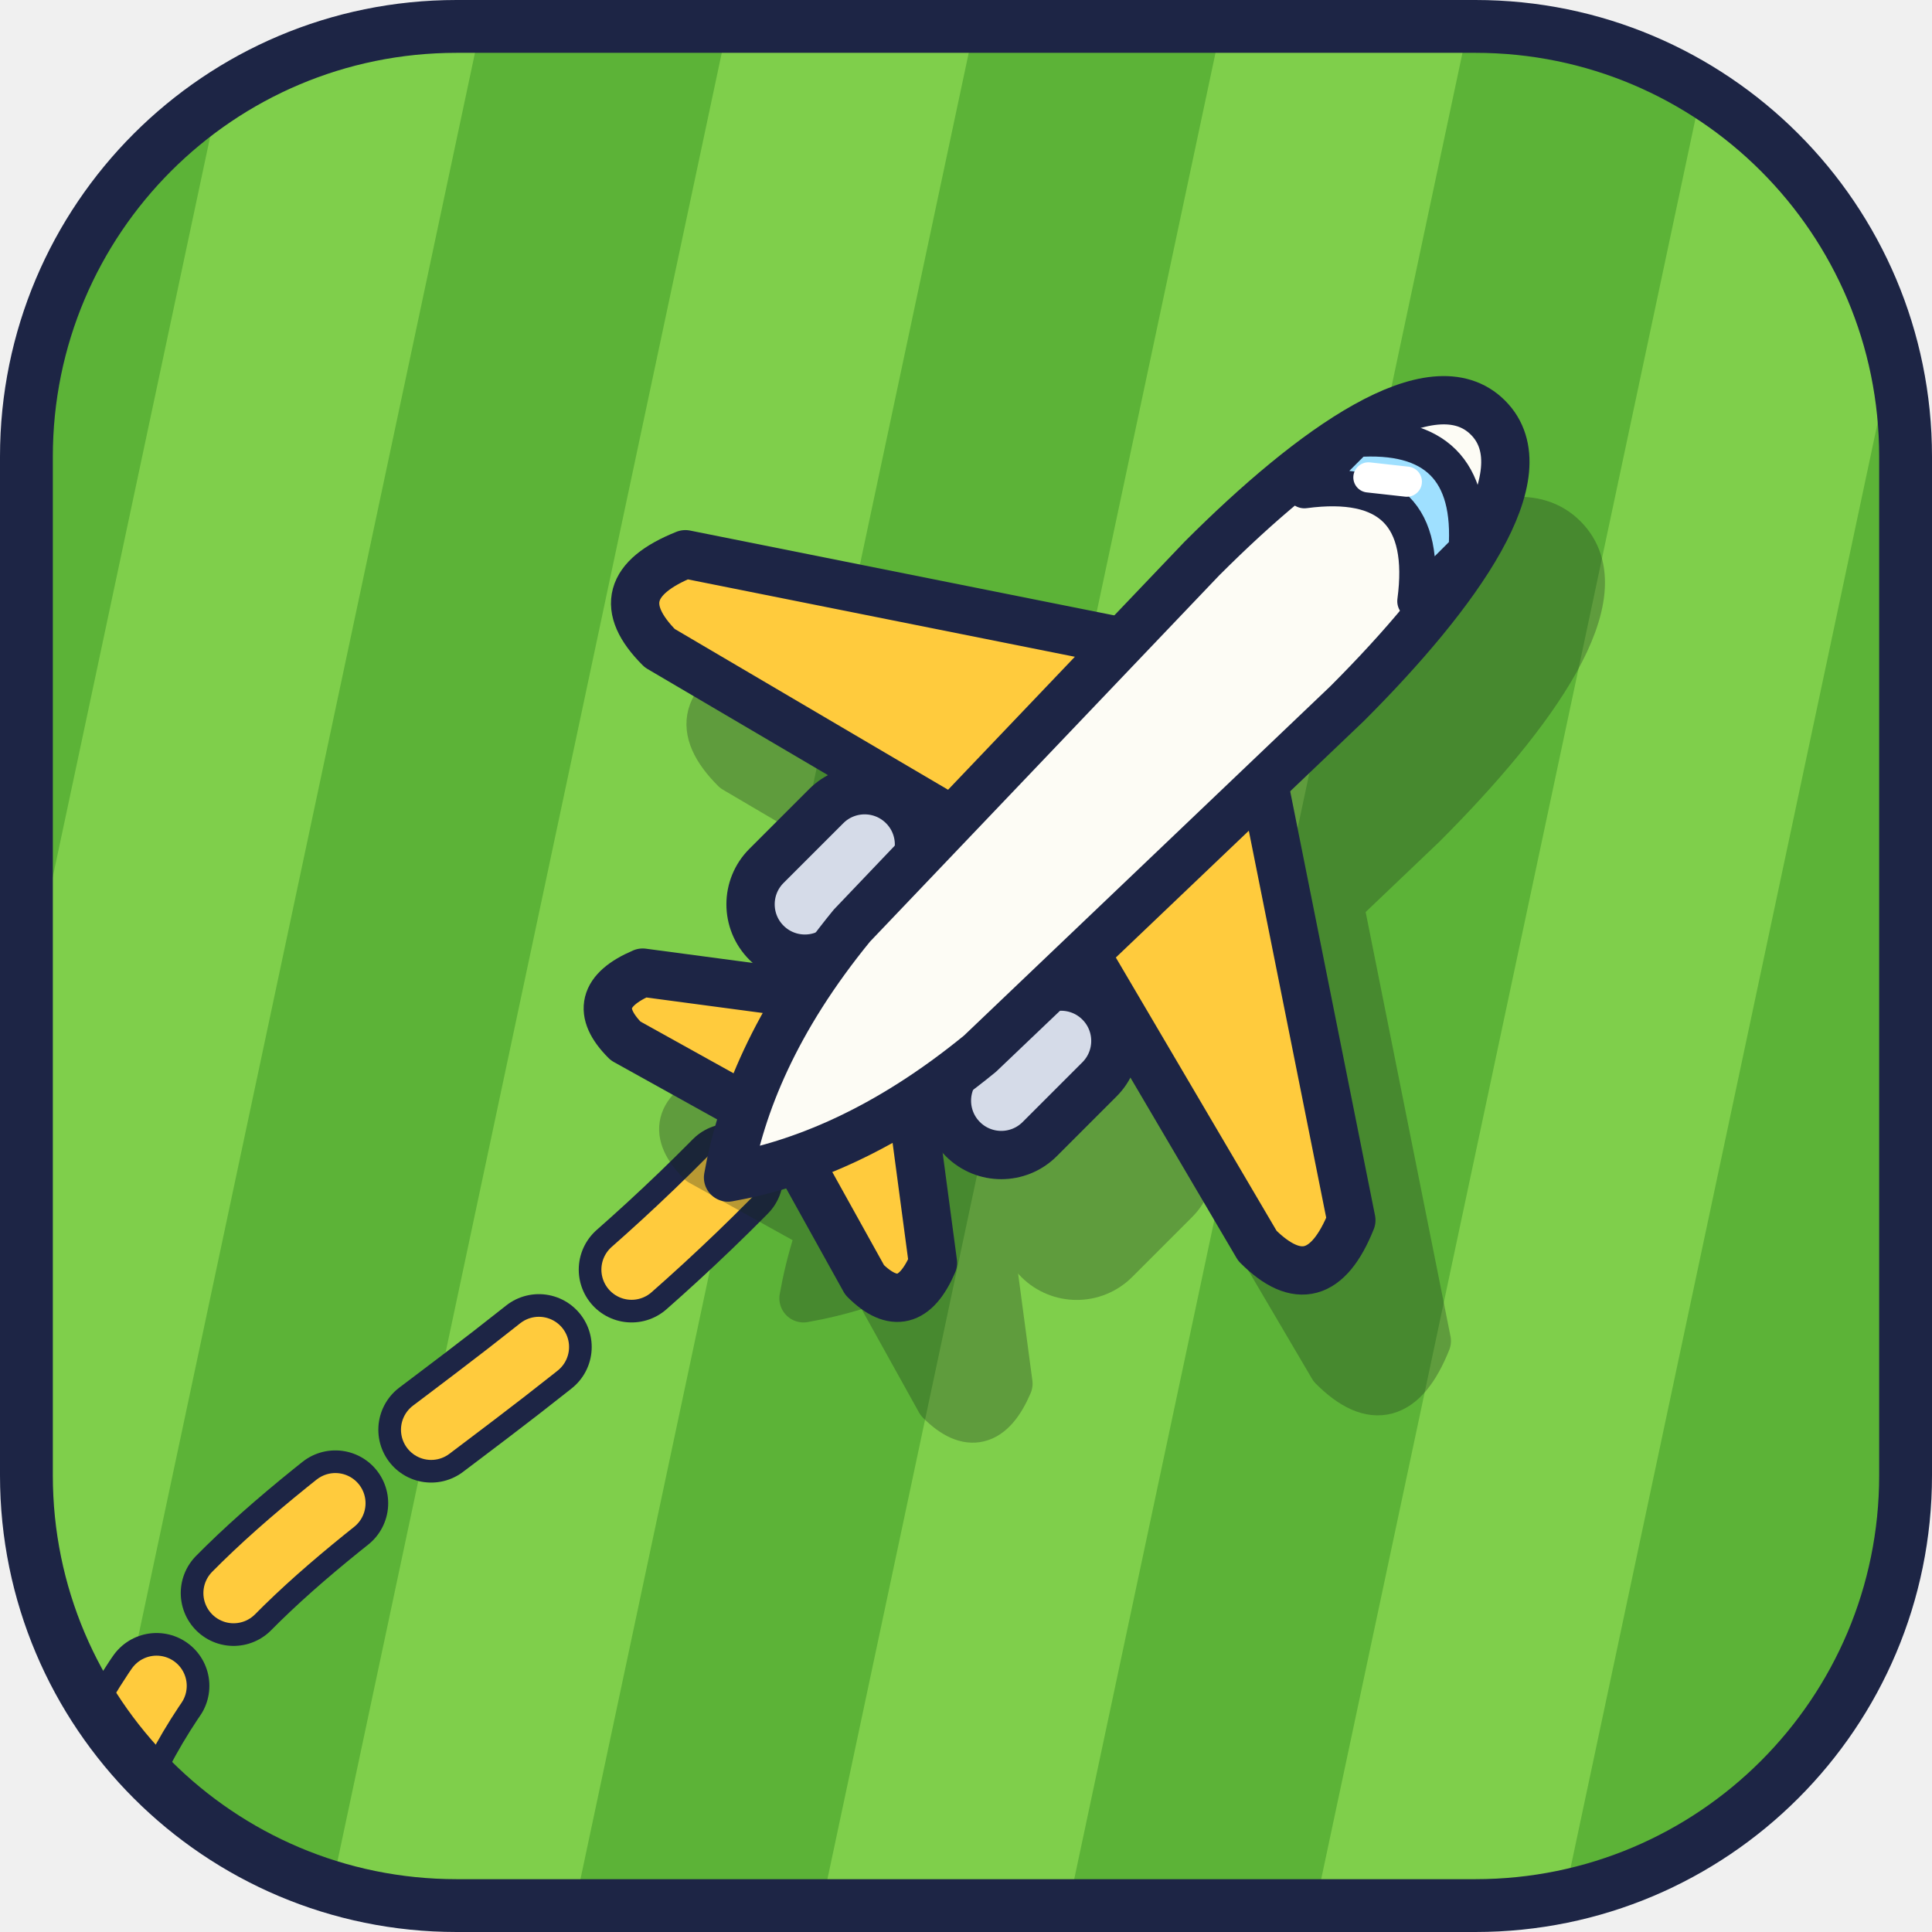
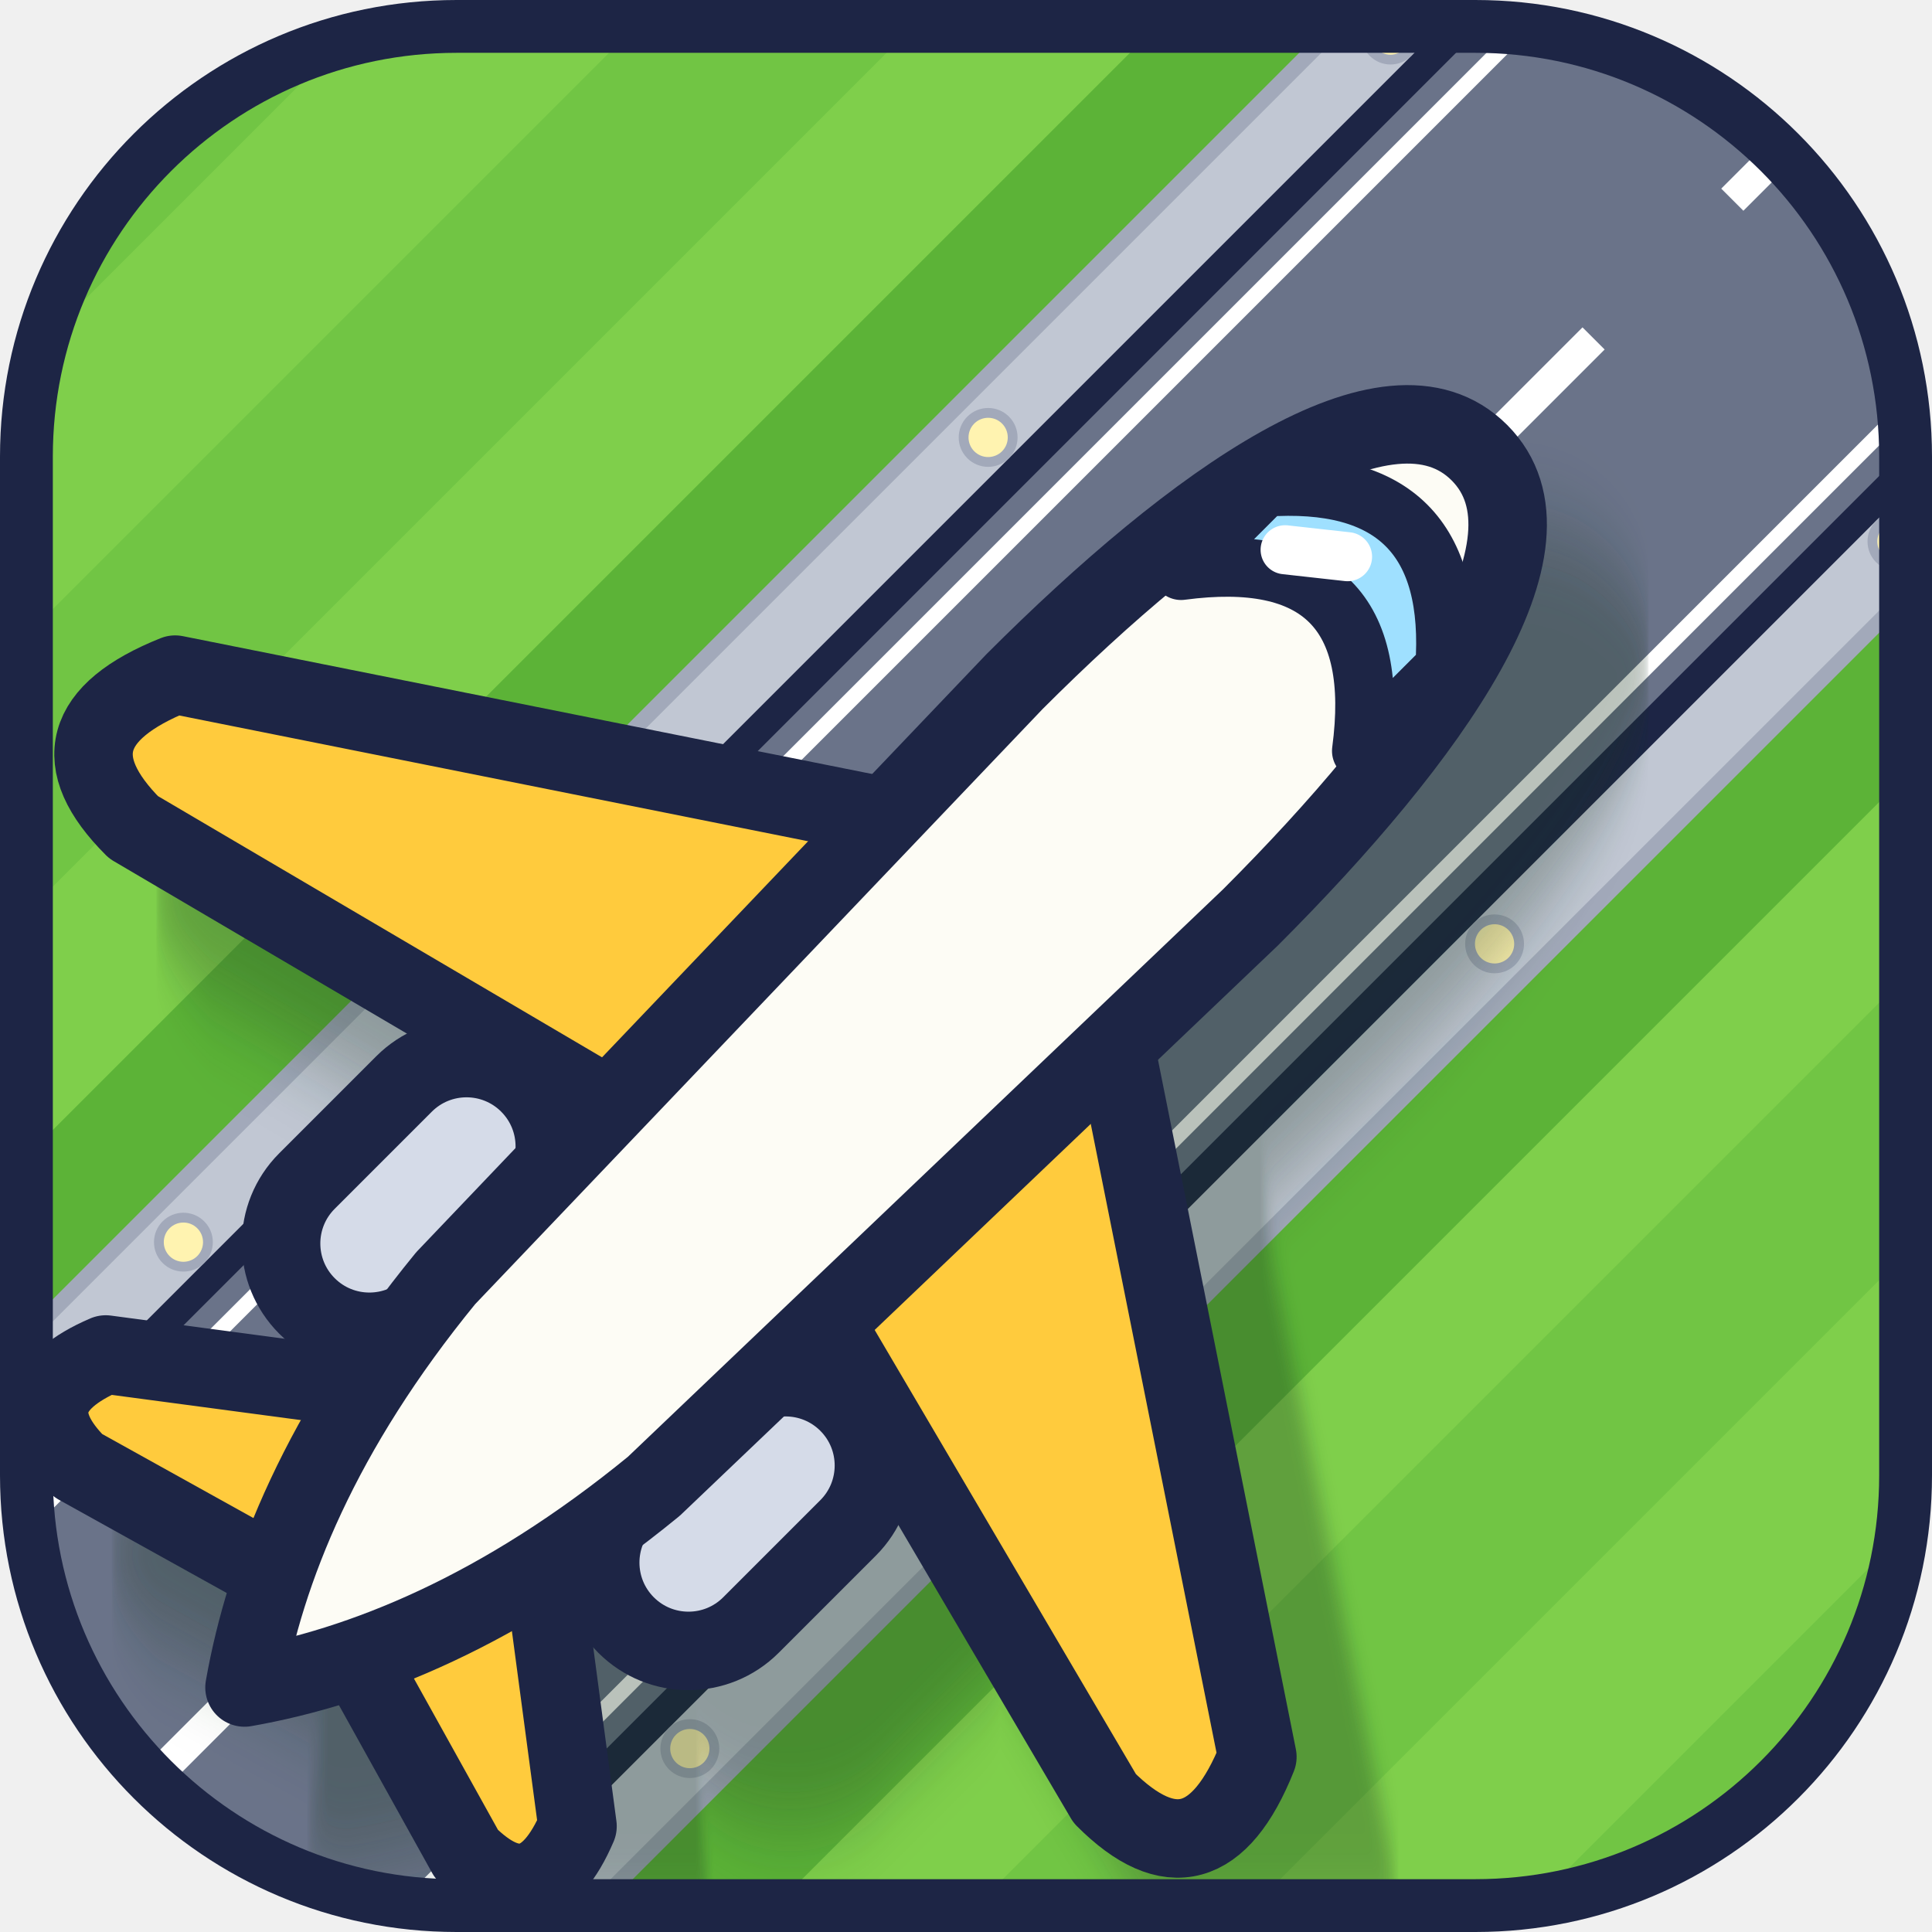
<svg xmlns="http://www.w3.org/2000/svg" viewBox="0 0 1024 1024" width="1024" height="1024">
  <defs>
-     <clipPath id="m">
-       <rect x="14" y="14" width="996" height="996" rx="228" />
-     </clipPath>
+     <filter id="soft" x="-20%" y="-20%" width="140%" height="140%">
+       <feGaussianBlur stdDeviation="1.6" />
+     </filter>
  </defs>
+   <clipPath id="m">
+     <rect x="14" y="14" width="996" height="996" rx="228" />
+   </clipPath>
  <g clip-path="url(#m)">
    <rect width="1024" height="1024" fill="#7fcf4b" />
-     <path fill="#5cb337" d="M-483.4 1024H-352.6L-134.9 0H-265.8z" />
-     <path fill="#5cb337" d="M-221.7 1024H-90.9L126.8 0H-4.1z" />
-     <path fill="#5cb337" d="M40.0 1024H170.9L388.5 0H257.7z" />
-     <path fill="#5cb337" d="M301.7 1024H432.6L650.2 0H519.4z" />
-     <path fill="#5cb337" d="M563.4 1024H694.3L912.0 0H781.1z" />
-     <path fill="#5cb337" d="M825.2 1024H956.0L1173.7 0H1042.8z" />
-     <path fill="#5cb337" d="M1086.9 1024H1217.7L1435.4 0H1304.5z" />
-     <path d="M24 1070C52 812 214 808 404 606" fill="none" stroke="#1d2545" stroke-width="56" stroke-dasharray="72 64" stroke-dashoffset="20" stroke-linejoin="round" stroke-linecap="round" />
-     <path d="M24 1070C52 812 214 808 404 606" fill="none" stroke="#ffcb3d" stroke-width="32" stroke-dasharray="72 64" stroke-dashoffset="20" stroke-linejoin="round" stroke-linecap="round" />
-     <g opacity=".3" transform="translate(625 489) rotate(45) scale(6.4) translate(-48 -48)">
-       <path fill="#14261a" stroke="#14261a" stroke-width="4" stroke-linejoin="round" stroke-linecap="round" d="M48 72l17 13q2 5-3 5l-14-4-14 4q-5 0-3-5z" />
-       <path fill="#14261a" stroke="#14261a" stroke-width="4" stroke-linejoin="round" stroke-linecap="round" d="M48 32l39 26q3 7-4 7l-27-7h-16l-27 7q-7 0-4-7z" />
-       <rect fill="#14261a" stroke="#14261a" stroke-width="4" stroke-linejoin="round" stroke-linecap="round" x="32" y="60" width="9" height="16" rx="4.500" />
-       <rect fill="#14261a" stroke="#14261a" stroke-width="4" stroke-linejoin="round" stroke-linecap="round" x="55" y="60" width="9" height="16" rx="4.500" />
-       <path fill="#14261a" stroke="#14261a" stroke-width="4" stroke-linejoin="round" stroke-linecap="round" d="M48 3c6.500 0 8.500 12 8.500 25l-1 42c-1 10-4 17-7.500 22-3.500-5-6.500-12-7.500-22l-1-42c0-13 2-25 8.500-25z" />
-       <path fill="#14261a" stroke="#14261a" stroke-width="4" stroke-linejoin="round" stroke-linecap="round" d="M41.500 18q6.500-8.500 13 0v-6q-6.500-7.500-13 0z" />
-       <path fill="none" d="M44.500 13.500l2.500-2" />
+     <g transform="translate(512 512) rotate(-45)">
+       <rect x="-1100" y="-1100" width="2200" height="104" fill="#71c544" />
+       <rect x="-1100" y="-892" width="2200" height="104" fill="#71c544" />
+       <rect x="-1100" y="-684" width="2200" height="104" fill="#71c544" />
+       <rect x="-1100" y="-476" width="2200" height="104" fill="#71c544" />
+       <rect x="-1100" y="-268" width="2200" height="104" fill="#71c544" />
+       <rect x="-1100" y="-60" width="2200" height="104" fill="#71c544" />
+       <rect x="-1100" y="148" width="2200" height="104" fill="#71c544" />
+       <rect x="-1100" y="356" width="2200" height="104" fill="#71c544" />
+       <rect x="-1100" y="564" width="2200" height="104" fill="#71c544" />
+       <rect x="-1100" y="772" width="2200" height="104" fill="#71c544" />
+       <rect x="-1100" y="980" width="2200" height="104" fill="#71c544" />
+       <rect x="-1100" y="-280.8" width="2200" height="561.6" fill="#5cb337" />
+       <rect x="-1100" y="-213.2" width="2200" height="426.4" fill="#c1c7d3" stroke="#a2a9ba" stroke-width="8.3" />
+       <rect x="-1100" y="-166.4" width="2200" height="332.8" fill="#6a7389" stroke="#1d2545" stroke-width="15.6" />
+       <path d="M-1100 -143.0h2200M-1100 143.0h2200" fill="none" stroke="#ffffff" stroke-width="8.3" />
+       <path d="M-1100 0h2200" fill="none" stroke="#ffffff" stroke-width="16.6" stroke-dasharray="135.2 104.0" />
+       <g fill="#fff3b0" stroke="#a2a9ba" stroke-width="5.2">
+         <circle cx="-1000.0" cy="-189.8" r="13.0" />
+         <circle cx="-1000.0" cy="189.8" r="13.0" />
+         <circle cx="-698.4" cy="-189.8" r="13.0" />
+         <circle cx="-698.4" cy="189.8" r="13.0" />
+         <circle cx="-396.8" cy="-189.8" r="13.0" />
+         <circle cx="-396.8" cy="189.8" r="13.0" />
+         <circle cx="-95.2" cy="-189.8" r="13.0" />
+         <circle cx="-95.2" cy="189.8" r="13.0" />
+         <circle cx="206.4" cy="-189.8" r="13.0" />
+         <circle cx="206.4" cy="189.8" r="13.0" />
+         <circle cx="508.0" cy="-189.8" r="13.0" />
+         <circle cx="508.0" cy="189.8" r="13.0" />
+         <circle cx="809.6" cy="-189.8" r="13.0" />
+         <circle cx="809.6" cy="189.8" r="13.0" />
+       </g>
    </g>
-     <g transform="translate(585 425) rotate(45) scale(6.4) translate(-48 -48)">
-       <path fill="#ffcb3d" stroke="#1d2545" stroke-width="4" stroke-linejoin="round" stroke-linecap="round" d="M48 72l17 13q2 5-3 5l-14-4-14 4q-5 0-3-5z" />
-       <path fill="#ffcb3d" stroke="#1d2545" stroke-width="4" stroke-linejoin="round" stroke-linecap="round" d="M48 32l39 26q3 7-4 7l-27-7h-16l-27 7q-7 0-4-7z" />
-       <rect fill="#d5dbe8" stroke="#1d2545" stroke-width="4" stroke-linejoin="round" stroke-linecap="round" x="32" y="60" width="9" height="16" rx="4.500" />
-       <rect fill="#d5dbe8" stroke="#1d2545" stroke-width="4" stroke-linejoin="round" stroke-linecap="round" x="55" y="60" width="9" height="16" rx="4.500" />
-       <path fill="#fdfcf5" stroke="#1d2545" stroke-width="4" stroke-linejoin="round" stroke-linecap="round" d="M48 3c6.500 0 8.500 12 8.500 25l-1 42c-1 10-4 17-7.500 22-3.500-5-6.500-12-7.500-22l-1-42c0-13 2-25 8.500-25z" />
-       <path fill="#9fe0ff" stroke="#1d2545" stroke-width="3" stroke-linejoin="round" stroke-linecap="round" d="M41.500 18q6.500-8.500 13 0v-6q-6.500-7.500-13 0z" />
-       <path fill="none" stroke="#ffffff" stroke-width="2.5" stroke-linejoin="round" stroke-linecap="round" d="M44.500 13.500l2.500-2" />
+     <g transform="translate(566 586) rotate(45) scale(10.4) translate(-48 -40)" opacity="0.3" filter="url(#soft)" stroke-width="4" stroke-linejoin="round">
+       <path fill="#12301f" stroke="#12301f" d="M48 72l17 13q2 5-3 5l-14-4-14 4q-5 0-3-5z" />
+       <path fill="#12301f" stroke="#12301f" d="M48 32l39 26q3 7-4 7l-27-7h-16l-27 7q-7 0-4-7z" />
+       <rect fill="#12301f" stroke="#12301f" x="32" y="60" width="9" height="16" rx="4.500" />
+       <rect fill="#12301f" stroke="#12301f" x="55" y="60" width="9" height="16" rx="4.500" />
+       <path fill="#12301f" stroke="#12301f" d="M48 3c6.500 0 8.500 12 8.500 25l-1 42c-1 10-4 17-7.500 22-3.500-5-6.500-12-7.500-22l-1-42c0-13 2-25 8.500-25z" />
+       <path fill="#12301f" stroke="#12301f" d="M41.500 18q6.500-8.500 13 0v-6q-6.500-7.500-13 0z" />
+       <path fill="none" stroke="none" d="M44.500 13.500l2.500-2" />
+     </g>
+     <g transform="translate(512 512) rotate(45) scale(10.4) translate(-48 -40)" stroke="#1d2545" stroke-width="4" stroke-linejoin="round" stroke-linecap="round">
+       <path fill="#ffcb3d" d="M48 72l17 13q2 5-3 5l-14-4-14 4q-5 0-3-5z" />
+       <path fill="#ffcb3d" d="M48 32l39 26q3 7-4 7l-27-7h-16l-27 7q-7 0-4-7z" />
+       <rect fill="#d5dbe8" x="32" y="60" width="9" height="16" rx="4.500" />
+       <rect fill="#d5dbe8" x="55" y="60" width="9" height="16" rx="4.500" />
+       <path fill="#fdfcf5" d="M48 3c6.500 0 8.500 12 8.500 25l-1 42c-1 10-4 17-7.500 22-3.500-5-6.500-12-7.500-22l-1-42c0-13 2-25 8.500-25z" />
+       <path fill="#9fe0ff" stroke-width="3" d="M41.500 18q6.500-8.500 13 0v-6q-6.500-7.500-13 0z" />
+       <path fill="none" stroke="#ffffff" stroke-width="2.5" d="M44.500 13.500l2.500-2" />
    </g>
  </g>
  <rect x="14" y="14" width="996" height="996" rx="228" fill="none" stroke="#1d2545" stroke-width="28" />
</svg>
